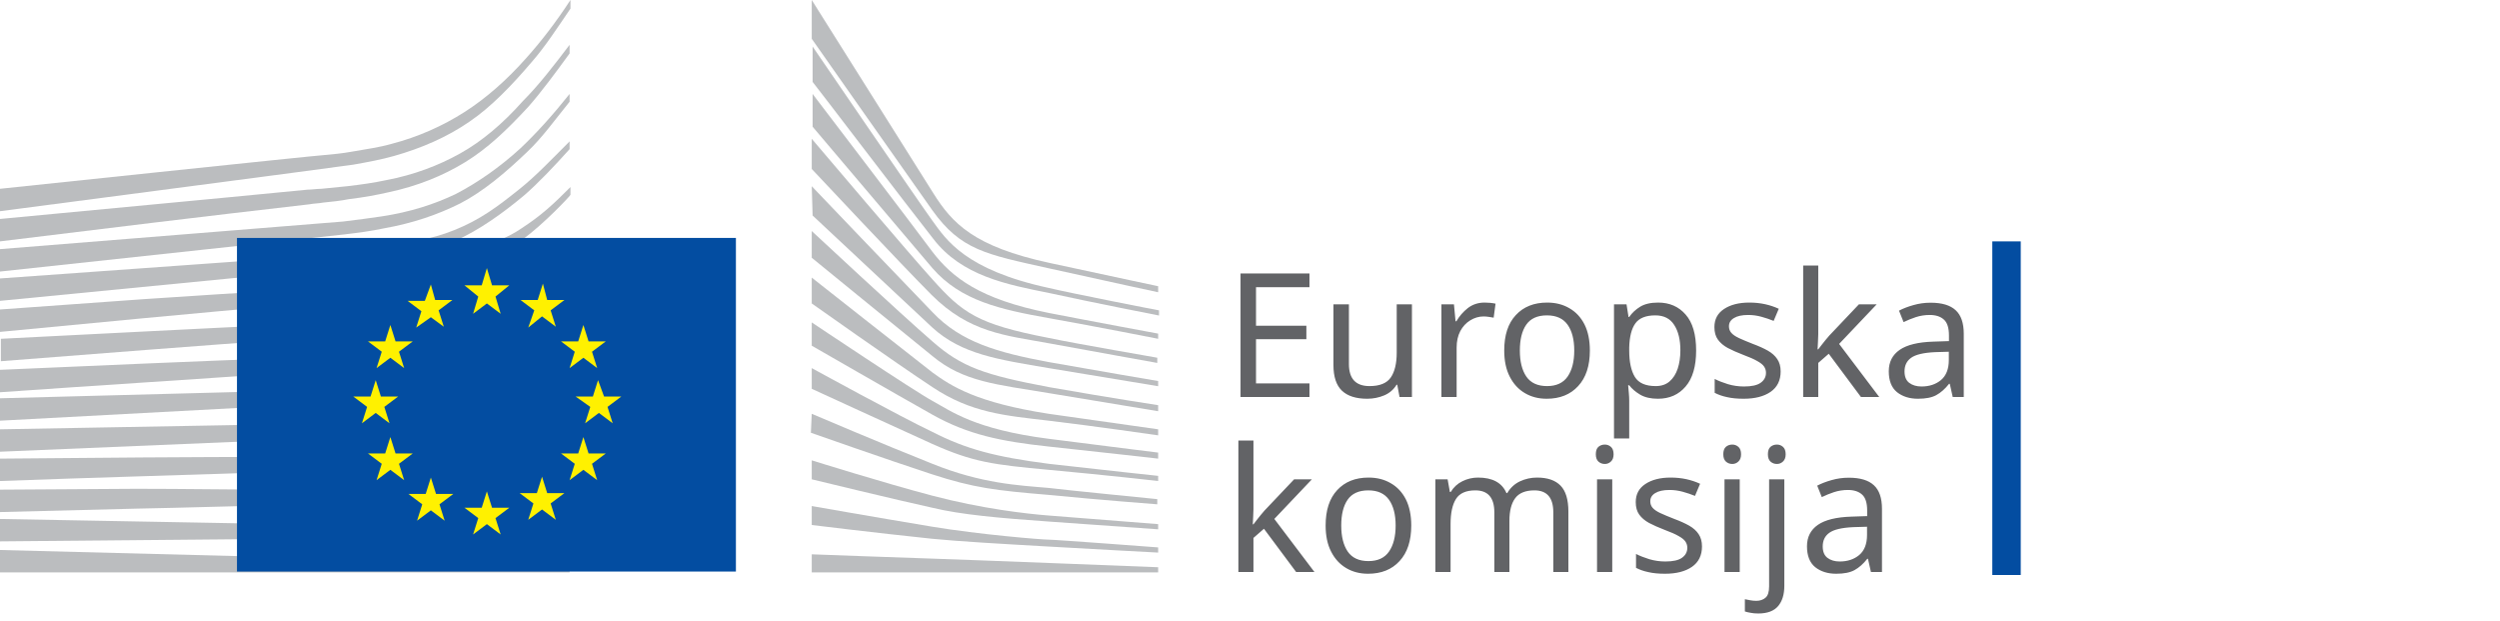
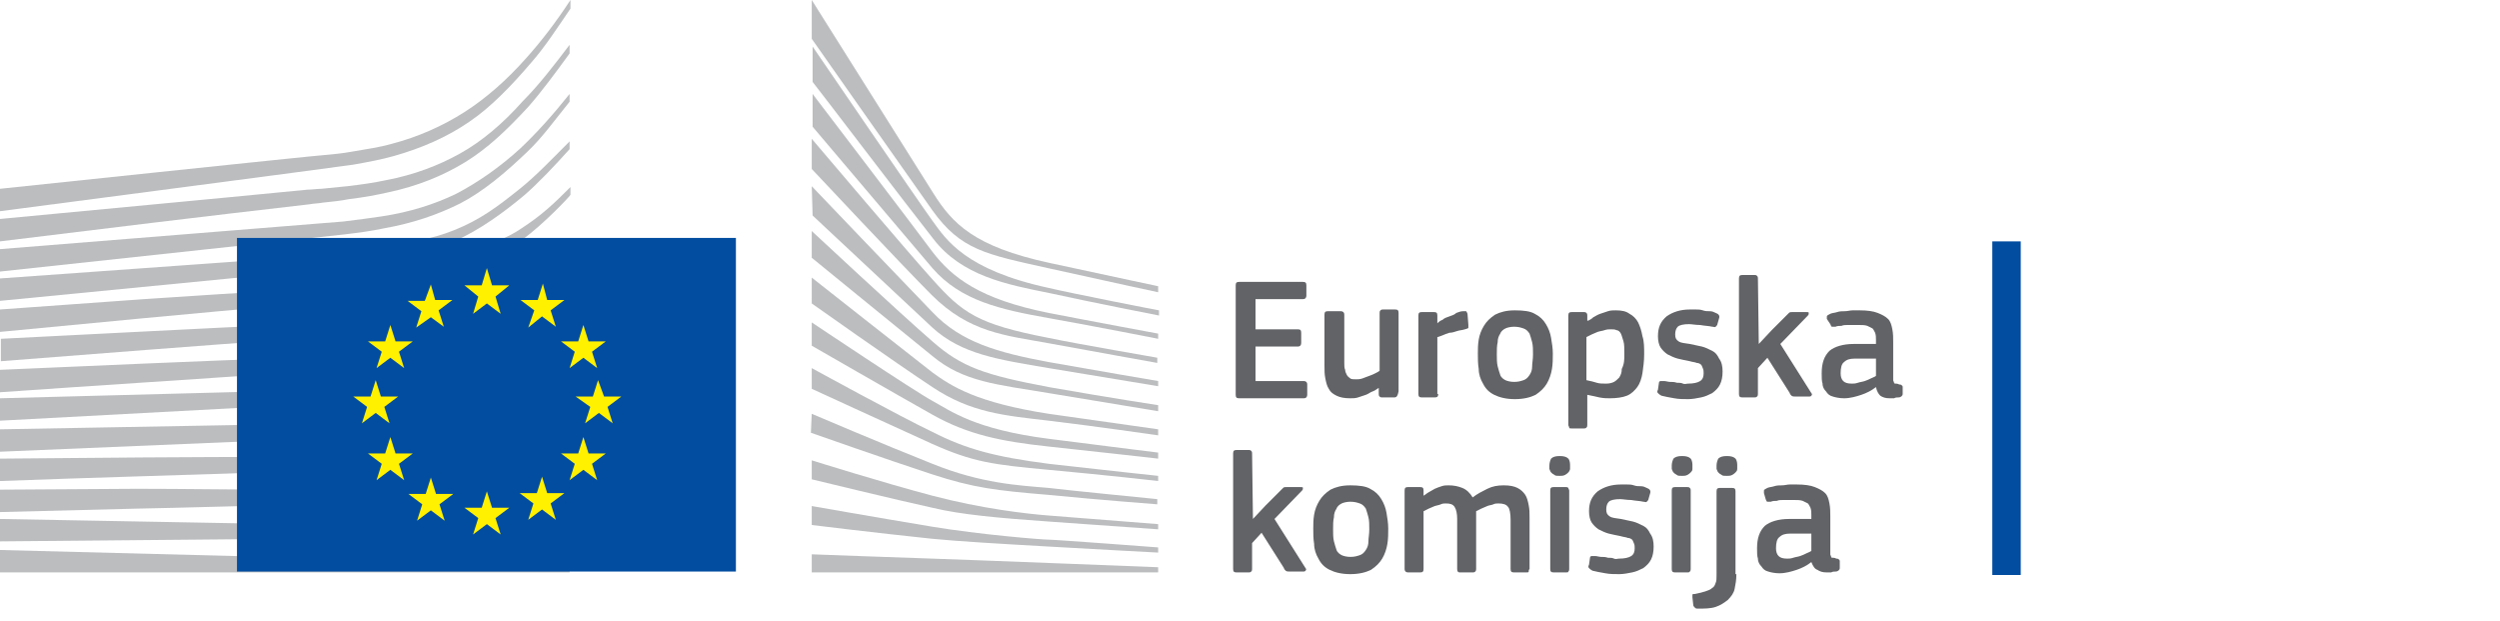
<svg xmlns="http://www.w3.org/2000/svg" version="1.1" id="Layer_1" x="0px" y="0px" viewBox="0 0 290 72" style="enable-background:new 0 0 290 72;" xml:space="preserve">
  <style type="text/css">
	.st0{fill:#BBBDBF;}
	.st1{fill:#034DA1;}
	.st2{fill:#FFF100;}
- 	.st3{fill:#626366;}
- 	.st4{font-family:'ECSquareSansProMedium';}
- 	.st5{font-size:20.068px;}
+ 	.st3{enable-background:new    ;}
+ 	.st4{fill:#626366;}
</style>
  <g>
    <g id="Page-1">
      <g id="Version-2-menu" transform="translate(-131, -108)">
        <g id="Site-header" transform="translate(131, 108)">
          <g id="logo-copy">
            <g id="Group-20">
              <g id="Group-18-Copy">
                <path id="Fill-40" class="st0" d="M0,24.5c0,0,39.8-5.2,41-5.4c1.7-0.3,3.3-0.6,4.7-1c3.2-0.9,6.2-2.2,8.8-4         c2.5-1.7,4.9-4.2,7.2-6.9c1.5-1.7,3-4,4.5-6.2V0c-1.7,2.6-3.4,4.8-5.1,6.7c-2.3,2.6-4.7,4.7-7.2,6.3s-5.4,2.9-8.5,3.7         c-1.4,0.4-2.9,0.6-4.6,0.9c-1.1,0.2-2.2,0.3-3.3,0.4C37,18,0,21.9,0,21.9V24.5z" />
                <path id="Fill-41" class="st0" d="M53.4,17.8c-2.5,1.4-5.4,2.5-8.6,3.1c-1.4,0.3-2.8,0.5-4.5,0.7c-1,0.1-2,0.2-3,0.3         c-0.5,0-1.1,0.1-1.6,0.1C23.5,23.2,11.4,24.3,0,25.4V28c11.4-1.4,23.7-2.9,35.9-4.3c0.5-0.1,1.1-0.1,1.6-0.2         c1-0.1,2-0.2,3-0.4c1.7-0.2,3.3-0.5,4.6-0.8c3.3-0.7,6.3-1.9,8.9-3.5c2.6-1.6,4.8-3.7,7.3-6.4c1.5-1.7,3.2-4,4.8-6.2v-1         c-1.9,2.5-3.6,4.7-5.4,6.5C58.3,14.4,55.9,16.4,53.4,17.8" />
                <path id="Fill-42" class="st0" d="M60.4,17.2c-2.4,2.2-5,4-7.5,5.3c-2.5,1.2-5.3,2.1-8.6,2.6c-1.4,0.2-2.8,0.4-4.5,0.6         L0,28.9v2.6l35.3-3.8l4.6-0.5c1.7-0.2,3.2-0.4,4.6-0.7c3.4-0.6,6.3-1.6,8.9-2.9c2.7-1.4,5.3-3.6,7.8-6         c1.7-1.6,3.2-3.7,4.9-5.8v-0.9C64.1,13.4,62.3,15.4,60.4,17.2" />
                <path id="Fill-43" class="st0" d="M50.8,30.6c-2.3,1.3-4,2.1-7.3,2.4c-2,0.2-4,0.3-6,0.4c-1,0-1.9,0.1-2.9,0.2         c-6,0.3-11.9,0.7-17.9,1.1L0,35.9v2.6l16.8-1.6c5.4-0.5,11.7-1.1,17.9-1.6l4.5-0.3c1.7-0.1,3.2-0.3,4.5-0.5         c3.4-0.4,6.3-1.1,8.9-2.1c2.8-1,5.4-2.7,8-4.6c2.4-1.7,5.6-5.1,5.6-5.2v-0.9c-2.1,2.1-3.4,3.3-5.7,4.8         C57.6,28.5,52.9,29.5,50.8,30.6" />
                <path id="Fill-44" class="st0" d="M51.6,35.6c-2.5,0.7-5.3,1.2-8.6,1.5c-1.3,0.1-2.8,0.2-4.4,0.3l-4.4,0.2         c-11,0.5-22,1.1-34.1,1.7v2.6C11.7,41,23,40.1,34.4,39.3l4.4-0.3c1.7-0.1,3.1-0.2,4.5-0.4c3.4-0.4,6.3-1,8.8-1.8         c2.8-0.9,5.6-2.2,8.2-3.9c1.9-1.2,3.9-2.7,5.9-4.5l0,0c-2.2,1.9-4.3,2.3-6.4,3.6C57.1,33.6,54.4,34.8,51.6,35.6" />
                <path id="Fill-45" class="st0" d="M51.2,39.9c-2.5,0.6-5.3,1-8.6,1.2c-1.3,0.1-2.7,0.2-4.4,0.2l-4.4,0.2         C22.7,41.9,11.5,42.4,0,42.9v2.6c11.4-0.8,22.6-1.5,33.9-2.3l4.4-0.3c1.7-0.1,3.1-0.2,4.4-0.3c3.4-0.3,6.2-0.8,8.8-1.5         c2.9-0.8,5.7-1.9,8.4-3.3c2.1-1.1,4.1-2.4,6.2-4v-1.1c-2.3,1.7-4.5,3-6.7,4.1C56.8,38.2,54,39.2,51.2,39.9" />
                <path id="Fill-46" class="st0" d="M50.8,44.1c-2.5,0.5-5.3,0.8-8.6,0.9c-1.3,0.1-2.6,0.1-4.3,0.2L0,46.2v2.6L33.6,47l4.4-0.2         c1.7-0.1,3.1-0.2,4.4-0.3c3.4-0.3,6.1-0.6,8.7-1.2c2.9-0.6,5.8-1.5,8.5-2.7c2.2-0.9,4.3-2,6.6-3.4v-1c-2.4,1.4-4.7,2.5-7,3.4         C56.5,42.8,53.7,43.6,50.8,44.1" />
                <path id="Fill-47" class="st0" d="M50.5,48.3c-4.7,0.6-9.4,0.7-14.1,0.8c-1.1,0-2.1,0-3.2,0.1L0,49.8v2.6L33.3,51         c1.1,0,2.1-0.1,3.2-0.1c4.7-0.2,9.5-0.4,14.2-1.1c3-0.5,5.9-1.2,8.5-2.1c2.2-0.7,4.5-1.7,6.8-2.9v-1         c-2.4,1.1-4.9,2.1-7.2,2.8C56.3,47.3,53.5,48,50.5,48.3" />
                <path id="Fill-48" class="st0" d="M50.3,52.6C45.9,53,41.5,53,37.1,53c-1.3,0-2.7,0-4,0c-11,0-22,0.1-33.1,0.2v2.6         c10.6-0.4,21.9-0.7,33.2-1.1c1.3,0,2.7-0.1,4-0.1c4.3-0.1,8.8-0.2,13.2-0.7c3.1-0.3,5.9-0.8,8.6-1.5c2.3-0.6,4.7-1.4,7.2-2.3         v-0.9c-2.5,0.9-5,1.6-7.4,2.2C56.1,52,53.3,52.4,50.3,52.6" />
                <path id="Fill-49" class="st0" d="M50.1,56.8c-1.8,0.1-3.8,0.1-6,0.1c-0.8,0-1.7,0-2.5,0L33,56.8c-5.9,0-11.7-0.1-17.2-0.1         L0,56.8v2.6L15.9,59c5.5-0.1,11.3-0.3,17.1-0.4l8.6-0.1c2.4,0,5.5-0.1,8.6-0.3s5.9-0.5,8.6-0.9c2.4-0.4,4.9-0.9,7.4-1.5v-0.9         c-2.5,0.6-5.1,1.1-7.5,1.4C55.9,56.5,53.2,56.7,50.1,56.8" />
                <path id="Fill-50" class="st0" d="M41.5,60.9l-8.6-0.1C22,60.6,11.1,60.4,0,60.2v2.6c10.6-0.1,21.8-0.2,32.9-0.3l8.6-0.1         c2.9,0,5.7-0.1,8.6-0.2c5.9-0.2,11.1-0.6,16.1-1.3V60c-4.9,0.5-10.2,0.8-16.1,0.9C47.2,60.9,44.3,60.9,41.5,60.9" />
                <path id="Fill-51" class="st0" d="M66.1,65.5L0,63.8v2.6h66.1V65.5z" />
                <path id="Fill-52" class="st0" d="M60.2,22c-2.5,2-4.5,3.5-7.5,4.7c-2.7,1.1-5.6,1.5-8.8,2c-2.1,0.3-4.3,0.7-6.4,0.9         c-0.9,0.1-1.7,0.1-2.6,0.2L0,32.3v2.6l34.9-3.4l4.5-0.4c1.7-0.2,3.2-0.3,4.6-0.6c3.4-0.5,6.3-1.4,8.9-2.6         c2.7-1.2,5.5-3.2,8-5.3c1.7-1.5,3.4-3.3,5.2-5.3v-0.9C63.9,18.6,62.1,20.5,60.2,22" />
                <path id="Fill-53" class="st0" d="M94.2,0c0,0,11.9,18.9,14.1,22.4s4.7,6.2,13.5,8.1s12.6,2.7,12.6,2.7v0.7         c0,0-5.6-1.2-12.8-2.8c-7.2-1.6-10.1-2.1-13.4-6.7c-2.7-3.8-14-19.9-14-19.9L94.2,0z" />
                <path id="Fill-54" class="st0" d="M94.2,21.6c0,0,10.8,11.3,14,14.6c3.3,3.5,7.6,4.7,13.5,5.8c5.6,1,12.7,2.2,12.7,2.2v0.6         c0,0-6.7-1.1-12.7-2.1c-5.9-1-10.1-1.6-13.5-4.7c-3-2.8-13.9-13-13.9-13L94.2,21.6L94.2,21.6z" />
                <path id="Fill-55" class="st0" d="M94.2,26.8c0,0,10.3,9.6,14,12.8c3.4,3,6.1,3.9,13.5,5.3c7.4,1.3,12.7,2.1,12.7,2.1v0.7         c0,0-6.7-1.1-12.7-2.1s-9.9-1.3-13.5-4.3c-4.2-3.4-14-11.4-14-11.4V26.8z" />
                <path id="Fill-56" class="st0" d="M94.2,32.2c0,0,11.8,9.3,14,11c2.2,1.6,5.1,3.5,13.5,4.8c8.4,1.2,12.7,1.8,12.7,1.8v0.7         c0,0-7.6-1.1-12.7-1.7c-5.1-0.6-9-0.9-13.5-3.9c-4.4-2.9-14-9.7-14-9.7V32.2z" />
                <path id="Fill-57" class="st0" d="M94.2,37.4c0,0,11.8,7.9,14,9.1c2.2,1.2,4.9,3.3,13.5,4.4c8.6,1.1,12.7,1.6,12.7,1.6v0.7         c0,0-7.1-0.8-12.7-1.4c-5.6-0.6-9.4-1.4-13.5-3.7s-14-8-14-8V37.4z" />
                <path id="Fill-58" class="st0" d="M94.2,42.7c0,0,10.4,5.7,14,7.4c3.9,2,7.3,2.9,13.5,3.7c6.1,0.7,12.7,1.4,12.7,1.4v0.6         c0,0-6.1-0.7-12.7-1.3c-6.5-0.6-8.8-0.9-13.5-3c-4.2-1.9-14-6.4-14-6.4V42.7z" />
                <path id="Fill-59" class="st0" d="M94.2,48c0,0,8.2,3.5,14,5.8c5.7,2.3,10,2.5,13.5,2.8c1.5,0.2,12.6,1.3,12.6,1.3v0.6         c0,0-6.6-0.5-12.7-1.1c-6-0.5-8.6-0.8-13.5-2.4c-4.9-1.6-14-4.8-14-4.8L94.2,48L94.2,48z" />
                <path id="Fill-60" class="st0" d="M94.2,53.4c0,0,8.3,2.6,14,4.1s10.9,2.1,13.5,2.3s12.7,1,12.7,1v0.6c0,0-5.7-0.4-12.7-0.9         c-5.7-0.4-10.2-0.8-13.5-1.6c-3.7-0.8-14-3.3-14-3.3V53.4z" />
                <path id="Fill-61" class="st0" d="M94.2,58.7c0,0,6.8,1.2,14,2.4c5.4,0.9,12.7,1.5,13.5,1.5s12.7,0.9,12.7,0.9v0.6         c0,0-7.6-0.4-12.7-0.7c-5.3-0.3-10.5-0.6-13.5-0.9c-6.7-0.7-14-1.6-14-1.6V58.7z" />
                <path id="Fill-62" class="st0" d="M94.2,64.3c0,0,10.7,0.4,14,0.5s26.2,1,26.2,1v0.6H94.2V64.3z" />
                <path id="Fill-63" class="st0" d="M121.7,33.4c-9.7-2.1-11.9-5.6-13.5-7.8S94.3,5.4,94.3,5.4v4.1c0.5,0.6,11,14.4,14,18.2         c3.3,4.3,8.5,5.3,13.5,6.3c5,1.1,12.7,2.6,12.7,2.6V36C134.4,36,124.2,34,121.7,33.4" />
                <path id="Fill-64" class="st0" d="M121.7,36.3c-8-1.6-11.2-4.1-13.5-7.1c-2.3-3.1-13.9-18.3-13.9-18.3v3.8         c0.5,0.6,11.1,13.1,13.9,16.4c3.3,3.8,7.9,4.8,13.5,5.8s12.7,2.4,12.7,2.4v-0.6C134.4,38.7,126.3,37.2,121.7,36.3" />
                <path id="Fill-65" class="st0" d="M121.7,39.2c-8.3-1.6-10-2.9-13.5-6.8c-2.2-2.4-13.5-15.7-14-16.3v3.5         c0,0,10.5,11.2,13.9,14.6c4.4,4.4,8.6,4.7,13.5,5.6c4.9,0.9,12.7,2.3,12.7,2.3v-0.6C134.4,41.5,125,39.9,121.7,39.2" />
                <path id="Fill-66" class="st1" d="M85.4,27.6H27.5v38.7h57.9V27.6z" />
                <path id="Fill-67" class="st2" d="M57.1,33.1h2l-1.6,1.3l0.6,2l-1.6-1.2l-1.6,1.2l0.6-2l-1.6-1.3h2l0.6-2L57.1,33.1z" />
                <path id="Fill-68" class="st2" d="M57.1,58.9h2l-1.6,1.2l0.6,1.9l-1.6-1.2L54.9,62l0.6-1.9l-1.6-1.2h2l0.6-1.9L57.1,58.9z" />
                <path id="Fill-69" class="st2" d="M63.5,57.2h2l-1.6,1.2l0.6,1.9l-1.6-1.2l-1.6,1.2l0.6-1.9l-1.6-1.2h2l0.6-1.9L63.5,57.2z" />
                <path id="Fill-70" class="st2" d="M63.5,34.8h2L63.9,36l0.6,1.9l-1.6-1.2L61.3,38l0.7-2l-1.6-1.2h2l0.6-1.9L63.5,34.8z" />
                <path id="Fill-71" class="st2" d="M68.3,39.6h2l-1.6,1.2l0.6,1.9l-1.6-1.2l-1.6,1.2l0.6-1.9l-1.6-1.2h2l0.6-1.9L68.3,39.6z" />
                <path id="Fill-72" class="st2" d="M68.3,52.6h2l-1.6,1.2l0.6,1.9l-1.6-1.2l-1.6,1.2l0.6-1.9l-1.6-1.2h2l0.6-1.9L68.3,52.6z" />
                <path id="Fill-73" class="st2" d="M70.1,46h2l-1.6,1.2l0.6,1.9l-1.6-1.2l-1.6,1.2l0.6-1.9L66.8,46h2l0.6-1.9L70.1,46z" />
                <path id="Fill-74" class="st2" d="M50.5,34.8h2L50.9,36l0.6,1.9L50,36.8L48.3,38l0.6-1.9l-1.6-1.2h2L50,33L50.5,34.8z" />
                <path id="Fill-75" class="st2" d="M45.9,39.6h2l-1.6,1.2l0.6,1.9l-1.6-1.2l-1.6,1.2l0.6-1.9l-1.6-1.2h2l0.6-1.9L45.9,39.6z" />
                <path id="Fill-76" class="st2" d="M44.2,46h2l-1.6,1.2l0.6,1.9l-1.6-1.2L42,49.1l0.6-1.9L41,46h2l0.6-1.9L44.2,46z" />
                <path id="Fill-77" class="st2" d="M45.9,52.6h2l-1.6,1.2l0.6,1.9l-1.6-1.2l-1.6,1.2l0.6-1.9l-1.6-1.2h2l0.6-1.9L45.9,52.6z" />
                <path id="Fill-78" class="st2" d="M50.6,57.3h2L51,58.5l0.6,1.9L50,59.2l-1.6,1.2l0.6-1.9l-1.6-1.2h2l0.6-1.9L50.6,57.3z" />
              </g>
            </g>
          </g>
        </g>
      </g>
    </g>
-     <text transform="matrix(1 0 0 1 142.0059 46.0515)" class="st3 st4 st5">Europska</text>
-     <text transform="matrix(1 0 0 1 142.0059 66.3515)" class="st3 st4 st5">komisija</text>
+     <g class="st3">
+       <path class="st4" d="M143.4,33.1c0-0.3,0.1-0.4,0.4-0.4h7.4c0.3,0,0.4,0.1,0.4,0.4v1.2c0,0.2-0.1,0.4-0.4,0.4h-5.5v3.5h4.9    c0.3,0,0.4,0.1,0.4,0.4v1.2c0,0.2-0.1,0.4-0.4,0.4h-4.9v4h5.6c0.2,0,0.4,0.1,0.4,0.4v1.2c0,0.2-0.1,0.4-0.4,0.4h-7.5    c-0.3,0-0.4-0.1-0.4-0.4V33.1z" />
+       <path class="st4" d="M161.8,46.1h-1.4c-0.1,0-0.2,0-0.3-0.1c-0.1-0.1-0.1-0.2-0.1-0.3V45l0,0c-0.2,0.1-0.4,0.3-0.7,0.4    s-0.5,0.3-0.8,0.4s-0.6,0.2-0.9,0.3s-0.6,0.1-0.9,0.1c-0.7,0-1.2-0.1-1.6-0.3c-0.4-0.2-0.7-0.4-0.9-0.8c-0.2-0.3-0.3-0.7-0.4-1.2    c-0.1-0.5-0.1-0.9-0.1-1.5v-5.9c0-0.3,0.1-0.4,0.4-0.4h1.5c0.2,0,0.4,0.1,0.4,0.4v5.6c0,0.3,0,0.6,0.1,0.8c0,0.2,0.1,0.4,0.2,0.6    c0.1,0.2,0.3,0.3,0.4,0.4s0.4,0.1,0.7,0.1c0.2,0,0.4,0,0.7-0.1c0.3-0.1,0.5-0.2,0.8-0.3c0.3-0.1,0.5-0.2,0.7-0.3s0.4-0.2,0.5-0.3    v-6.7c0-0.1,0-0.2,0.1-0.3s0.2-0.1,0.3-0.1h1.4c0.3,0,0.4,0.1,0.4,0.4v9.1C162.2,45.9,162.1,46.1,161.8,46.1z" />
+       <path class="st4" d="M166.9,45.7c0,0.3-0.1,0.4-0.4,0.4h-1.5c-0.3,0-0.4-0.1-0.4-0.4v-9.1c0-0.3,0.1-0.4,0.4-0.4h1.4    c0.3,0,0.4,0.1,0.4,0.4v0.9l0,0c0.1-0.1,0.3-0.3,0.6-0.4c0.2-0.2,0.5-0.3,0.8-0.4s0.6-0.2,0.8-0.4c0.3-0.1,0.5-0.2,0.8-0.2    c0.1,0,0.2,0,0.3,0c0.1,0,0.1,0.1,0.2,0.3l0.1,1.3c0,0.1,0,0.3,0,0.3c0,0.1-0.1,0.1-0.4,0.2c-0.3,0.1-0.6,0.1-0.9,0.2    s-0.6,0.2-0.9,0.2c-0.3,0.1-0.6,0.2-0.8,0.3c-0.3,0.1-0.5,0.2-0.6,0.2V45.7z" />
+       <path class="st4" d="M180.2,41c0,0.6,0,1.2-0.1,1.8c-0.1,0.6-0.3,1.2-0.6,1.7c-0.3,0.5-0.7,0.9-1.3,1.3c-0.6,0.3-1.4,0.5-2.4,0.5    c-1,0-1.8-0.2-2.4-0.5s-1-0.7-1.3-1.3c-0.3-0.5-0.5-1.1-0.5-1.7c-0.1-0.6-0.1-1.2-0.1-1.8c0-0.5,0-1,0.1-1.6s0.3-1.1,0.6-1.6    c0.3-0.5,0.7-0.9,1.3-1.3c0.6-0.3,1.3-0.5,2.3-0.5c1,0,1.8,0.1,2.3,0.4c0.6,0.3,1,0.7,1.3,1.2s0.5,1,0.6,1.6    C180.1,39.8,180.2,40.4,180.2,41z M177.9,41.1c0-0.5,0-1-0.1-1.4s-0.2-0.7-0.3-1c-0.2-0.3-0.4-0.5-0.7-0.6    c-0.3-0.1-0.6-0.2-1.1-0.2c-0.4,0-0.8,0.1-1,0.2s-0.5,0.3-0.6,0.6c-0.2,0.3-0.3,0.6-0.3,1c-0.1,0.4-0.1,0.9-0.1,1.4    c0,0.5,0,1,0.1,1.4c0.1,0.4,0.2,0.7,0.3,1c0.1,0.3,0.4,0.5,0.6,0.6s0.6,0.2,1,0.2c0.5,0,0.8-0.1,1.1-0.2c0.3-0.1,0.5-0.3,0.7-0.6    c0.2-0.3,0.3-0.6,0.3-1S177.9,41.7,177.9,41.1z" />
+       <path class="st4" d="M190.8,41.1c0,0.8-0.1,1.5-0.2,2.2c-0.1,0.6-0.3,1.2-0.6,1.6c-0.3,0.4-0.7,0.8-1.2,1c-0.5,0.2-1.2,0.3-2,0.3    c-0.3,0-0.7,0-1.2-0.1c-0.4-0.1-0.9-0.2-1.4-0.3l0,0v3.5c0,0.1,0,0.2-0.1,0.3s-0.2,0.1-0.3,0.1h-1.4c-0.2,0-0.3,0-0.3-0.1    c0-0.1-0.1-0.2-0.1-0.3V36.6c0-0.3,0.1-0.4,0.4-0.4h1.4c0.1,0,0.2,0,0.3,0.1s0.1,0.2,0.1,0.3v0.6l0.1,0c0.2-0.1,0.4-0.2,0.6-0.4    c0.2-0.1,0.5-0.3,0.8-0.4c0.3-0.1,0.6-0.2,0.9-0.3c0.3-0.1,0.6-0.1,0.9-0.1c0.7,0,1.2,0.1,1.6,0.4c0.4,0.2,0.8,0.6,1,1    c0.2,0.4,0.4,1,0.5,1.6C190.8,39.6,190.8,40.3,190.8,41.1z M188.5,41.1c0-0.6,0-1.2-0.1-1.5s-0.2-0.7-0.3-0.9    c-0.1-0.2-0.3-0.4-0.5-0.4c-0.2-0.1-0.4-0.1-0.7-0.1c-0.2,0-0.4,0-0.7,0.1c-0.3,0.1-0.5,0.1-0.8,0.2c-0.2,0.1-0.5,0.2-0.7,0.3    c-0.2,0.1-0.4,0.2-0.6,0.3v5c0.5,0.1,0.9,0.2,1.2,0.3s0.7,0.1,1.1,0.1c0.4,0,0.7-0.1,0.9-0.2c0.2-0.1,0.4-0.3,0.6-0.5    c0.2-0.3,0.3-0.6,0.3-1C188.5,42.2,188.5,41.7,188.5,41.1z" />
+       <path class="st4" d="M199.9,43.1c0,0.6-0.1,1.1-0.3,1.5s-0.5,0.7-0.9,1c-0.4,0.2-0.8,0.4-1.3,0.5c-0.5,0.1-1,0.2-1.5,0.2    c-0.5,0-1.1,0-1.6-0.1c-0.6-0.1-1.1-0.2-1.5-0.3c-0.2-0.1-0.3-0.2-0.4-0.3c-0.1-0.1-0.1-0.2,0-0.4l0.1-0.7c0-0.2,0.1-0.3,0.2-0.3    s0.2,0,0.4,0c0.2,0,0.5,0.1,0.7,0.1c0.3,0,0.5,0,0.8,0.1c0.3,0,0.5,0,0.7,0.1s0.4,0,0.6,0c0.6,0,1.1-0.1,1.4-0.3s0.4-0.5,0.4-0.9    c0-0.2,0-0.4-0.1-0.6s-0.1-0.3-0.2-0.4c-0.1-0.1-0.3-0.2-0.5-0.2c-0.2-0.1-0.5-0.1-0.8-0.2c-0.5-0.1-1-0.2-1.4-0.3    c-0.4-0.1-0.8-0.3-1.2-0.5c-0.3-0.2-0.6-0.5-0.8-0.8c-0.2-0.3-0.3-0.8-0.3-1.3c0-1,0.3-1.7,1-2.3c0.7-0.5,1.6-0.8,2.7-0.8    c0.2,0,0.4,0,0.7,0s0.5,0,0.8,0.1s0.5,0.1,0.8,0.1s0.5,0.1,0.7,0.2c0.3,0.1,0.5,0.3,0.4,0.6l-0.2,0.7c0,0.1-0.1,0.2-0.2,0.3    s-0.2,0-0.4,0c-0.4-0.1-0.9-0.1-1.4-0.2c-0.5,0-1-0.1-1.3-0.1c-0.6,0-1.1,0.1-1.3,0.3c-0.2,0.2-0.3,0.5-0.3,0.9    c0,0.4,0.1,0.6,0.4,0.8s0.7,0.2,1.3,0.3c0.5,0.1,0.9,0.2,1.4,0.3c0.4,0.1,0.8,0.3,1.2,0.5s0.6,0.5,0.8,0.9    C199.8,42,199.9,42.5,199.9,43.1z" />
+       <path class="st4" d="M204.1,39.9l1.5-1.6l1.7-1.7c0.1-0.1,0.2-0.2,0.3-0.3c0.1-0.1,0.2-0.1,0.4-0.1h1.6c0.2,0,0.3,0,0.3,0.1    c0,0.1,0,0.2-0.1,0.3l-3.2,3.3l3.6,5.7c0.1,0.1,0.1,0.2,0,0.3s-0.1,0.1-0.3,0.1h-1.5c-0.2,0-0.4,0-0.5-0.1    c-0.1-0.1-0.2-0.2-0.2-0.3l-2.6-4.1l-1.1,1.2v3c0,0.1,0,0.2-0.1,0.3s-0.2,0.1-0.3,0.1h-1.4c-0.3,0-0.4-0.1-0.4-0.4V32.3    c0-0.3,0.1-0.4,0.4-0.4h1.4c0.1,0,0.2,0,0.3,0.1c0.1,0.1,0.1,0.2,0.1,0.3L204.1,39.9L204.1,39.9z" />
+       <path class="st4" d="M217.7,44.9c-0.5,0.4-1.1,0.7-1.7,0.9c-0.6,0.2-1.3,0.4-2,0.4c-0.5,0-1-0.1-1.3-0.2c-0.4-0.1-0.6-0.3-0.8-0.6    c-0.2-0.2-0.4-0.5-0.4-0.9c-0.1-0.3-0.1-0.7-0.1-1.2c0-1.2,0.3-2,0.9-2.6c0.6-0.5,1.6-0.8,2.8-0.8h2.6v-0.5c0-0.3,0-0.5-0.1-0.8    c-0.1-0.2-0.2-0.4-0.3-0.5c-0.2-0.1-0.4-0.2-0.6-0.3c-0.3-0.1-0.6-0.1-1-0.1c-0.2,0-0.4,0-0.6,0s-0.5,0-0.7,0    c-0.2,0-0.5,0-0.7,0.1c-0.2,0-0.5,0-0.7,0.1c-0.2,0-0.3,0-0.4,0c-0.1,0-0.1-0.1-0.2-0.3L212,37c0-0.1,0-0.2,0-0.3s0.2-0.2,0.4-0.3    c0.2-0.1,0.5-0.1,0.8-0.2c0.3-0.1,0.6-0.1,0.9-0.1s0.6-0.1,0.9-0.1c0.3,0,0.6,0,0.8,0c0.9,0,1.6,0.1,2.1,0.3    c0.5,0.2,0.9,0.4,1.2,0.7c0.3,0.3,0.4,0.7,0.5,1.2c0.1,0.5,0.1,1,0.1,1.5v3.9c0,0.2,0,0.4,0,0.5c0,0.1,0.1,0.2,0.1,0.3    s0.1,0.1,0.2,0.1c0.1,0,0.2,0,0.4,0.1c0.1,0,0.2,0,0.3,0.1s0.1,0.1,0.1,0.2v0.8c0,0.2-0.2,0.4-0.5,0.4c-0.2,0-0.3,0-0.5,0.1    c-0.2,0-0.3,0-0.5,0c-0.5,0-0.8-0.1-1.1-0.3C218,45.7,217.8,45.4,217.7,44.9L217.7,44.9z M217.6,41.6h-2.4c-0.5,0-0.9,0.1-1.2,0.4    c-0.3,0.2-0.4,0.7-0.4,1.3c0,0.4,0.1,0.7,0.3,0.9s0.5,0.3,1,0.3c0.2,0,0.4,0,0.7-0.1c0.3-0.1,0.5-0.1,0.8-0.2    c0.3-0.1,0.5-0.2,0.7-0.3c0.2-0.1,0.5-0.2,0.6-0.3V41.6z" />
+     </g>
+     <g class="st3">
+       <path class="st4" d="M145.4,60.2l1.5-1.6l1.7-1.7c0.1-0.1,0.2-0.2,0.3-0.3c0.1-0.1,0.2-0.1,0.4-0.1h1.6c0.2,0,0.3,0,0.3,0.1    s0,0.2-0.1,0.3l-3.2,3.3l3.6,5.7c0.1,0.1,0.1,0.2,0,0.3s-0.1,0.1-0.3,0.1h-1.5c-0.2,0-0.4,0-0.5-0.1c-0.1-0.1-0.2-0.2-0.2-0.3    l-2.6-4.1l-1.1,1.2v3c0,0.1,0,0.2-0.1,0.3c-0.1,0.1-0.2,0.1-0.3,0.1h-1.4c-0.3,0-0.4-0.1-0.4-0.4V52.6c0-0.3,0.1-0.4,0.4-0.4h1.4    c0.1,0,0.2,0,0.3,0.1c0.1,0.1,0.1,0.2,0.1,0.3L145.4,60.2L145.4,60.2z" />
+       <path class="st4" d="M161.1,61.3c0,0.6,0,1.2-0.1,1.8c-0.1,0.6-0.3,1.2-0.6,1.7c-0.3,0.5-0.7,0.9-1.3,1.3    c-0.6,0.3-1.4,0.5-2.4,0.5c-1,0-1.8-0.2-2.4-0.5s-1-0.7-1.3-1.3c-0.3-0.5-0.5-1.1-0.5-1.7c-0.1-0.6-0.1-1.2-0.1-1.8    c0-0.5,0-1,0.1-1.6s0.3-1.1,0.6-1.6c0.3-0.5,0.7-0.9,1.3-1.3c0.6-0.3,1.3-0.5,2.3-0.5c1,0,1.8,0.1,2.3,0.4c0.6,0.3,1,0.7,1.3,1.2    s0.5,1,0.6,1.6C161,60.1,161.1,60.7,161.1,61.3z M158.9,61.4c0-0.5,0-1-0.1-1.4s-0.2-0.7-0.3-1c-0.2-0.3-0.4-0.5-0.7-0.6    c-0.3-0.1-0.6-0.2-1.1-0.2c-0.4,0-0.8,0.1-1,0.2s-0.5,0.3-0.6,0.6c-0.2,0.3-0.3,0.6-0.3,1c-0.1,0.4-0.1,0.9-0.1,1.4    c0,0.5,0,1,0.1,1.4c0.1,0.4,0.2,0.7,0.3,1c0.1,0.3,0.4,0.5,0.6,0.6s0.6,0.2,1,0.2c0.5,0,0.8-0.1,1.1-0.2c0.3-0.1,0.5-0.3,0.7-0.6    c0.2-0.3,0.3-0.6,0.3-1S158.9,62,158.9,61.4z" />
+       <path class="st4" d="M177.4,66.3c0,0.1-0.1,0.1-0.3,0.1h-1.4c-0.3,0-0.4-0.1-0.4-0.4v-5.7c0-0.7-0.1-1.3-0.3-1.5    c-0.2-0.3-0.6-0.4-1.1-0.4c-0.2,0-0.4,0-0.6,0.1c-0.2,0.1-0.5,0.1-0.7,0.2c-0.2,0.1-0.5,0.2-0.7,0.3c-0.2,0.1-0.4,0.2-0.6,0.3    c0,0.1,0,0.2,0,0.4s0,0.4,0,0.6V66c0,0.1,0,0.2-0.1,0.3c-0.1,0.1-0.2,0.1-0.3,0.1h-1.5c-0.2,0-0.3-0.1-0.3-0.4v-5.8    c0-0.6-0.1-1.1-0.3-1.4c-0.2-0.3-0.5-0.4-1-0.4c-0.2,0-0.4,0-0.6,0.1s-0.4,0.1-0.7,0.2c-0.2,0.1-0.5,0.2-0.7,0.3s-0.4,0.2-0.6,0.3    V66c0,0.3-0.1,0.4-0.4,0.4h-1.4c-0.2,0-0.4-0.1-0.4-0.4v-9.1c0-0.3,0.1-0.4,0.4-0.4h1.4c0.3,0,0.4,0.1,0.4,0.4v0.6l0,0    c0.2-0.1,0.4-0.3,0.6-0.4s0.5-0.3,0.7-0.4s0.5-0.2,0.8-0.3c0.3-0.1,0.5-0.1,0.8-0.1c0.6,0,1.1,0.1,1.6,0.3s0.9,0.6,1.2,1.1    c0.5-0.4,1.1-0.7,1.7-1c0.6-0.3,1.2-0.4,1.9-0.4c0.7,0,1.2,0.1,1.6,0.3c0.4,0.2,0.7,0.5,0.9,0.8c0.2,0.3,0.3,0.7,0.4,1.2    c0.1,0.5,0.1,0.9,0.1,1.4V66C177.4,66.1,177.4,66.2,177.4,66.3z" />
+       <path class="st4" d="M182.2,53.9c0,0.2,0,0.3,0,0.5c0,0.1-0.1,0.3-0.2,0.4c-0.1,0.1-0.2,0.2-0.4,0.3c-0.2,0.1-0.4,0.1-0.6,0.1    c-0.3,0-0.5,0-0.6-0.1c-0.2-0.1-0.3-0.2-0.4-0.3c-0.1-0.1-0.1-0.2-0.2-0.4c0-0.1,0-0.3,0-0.4c0-0.3,0.1-0.6,0.2-0.8    c0.2-0.2,0.5-0.3,1-0.3c0.5,0,0.8,0.1,1,0.3C182.1,53.3,182.2,53.6,182.2,53.9z M182.1,66c0,0.1,0,0.2-0.1,0.3    c0,0.1-0.1,0.1-0.3,0.1h-1.4c-0.3,0-0.4-0.1-0.4-0.4v-9.1c0-0.3,0.1-0.4,0.4-0.4h1.4c0.1,0,0.2,0,0.3,0.1c0,0.1,0.1,0.2,0.1,0.3    V66z" />
+       <path class="st4" d="M191.9,63.4c0,0.6-0.1,1.1-0.3,1.5s-0.5,0.7-0.9,1c-0.4,0.2-0.8,0.4-1.3,0.5c-0.5,0.1-1,0.2-1.5,0.2    c-0.5,0-1.1,0-1.6-0.1c-0.6-0.1-1.1-0.2-1.5-0.3c-0.2-0.1-0.3-0.2-0.4-0.3c-0.1-0.1-0.1-0.2,0-0.4l0.1-0.7c0-0.2,0.1-0.3,0.2-0.3    s0.2,0,0.4,0c0.2,0,0.5,0.1,0.7,0.1c0.3,0,0.5,0,0.8,0.1c0.3,0,0.5,0,0.7,0.1s0.4,0,0.6,0c0.6,0,1.1-0.1,1.4-0.3s0.4-0.5,0.4-0.9    c0-0.2,0-0.4-0.1-0.6s-0.1-0.3-0.2-0.4c-0.1-0.1-0.3-0.2-0.5-0.2c-0.2-0.1-0.5-0.1-0.8-0.2c-0.5-0.1-1-0.2-1.4-0.3    c-0.4-0.1-0.8-0.3-1.2-0.5c-0.3-0.2-0.6-0.5-0.8-0.8c-0.2-0.3-0.3-0.8-0.3-1.3c0-1,0.3-1.7,1-2.3c0.7-0.5,1.6-0.8,2.7-0.8    c0.2,0,0.4,0,0.7,0s0.5,0,0.8,0.1s0.5,0.1,0.8,0.1s0.5,0.1,0.7,0.2c0.3,0.1,0.5,0.3,0.4,0.6l-0.2,0.7c0,0.1-0.1,0.2-0.2,0.3    s-0.2,0-0.4,0c-0.4-0.1-0.9-0.1-1.4-0.2c-0.5,0-1-0.1-1.3-0.1c-0.6,0-1.1,0.1-1.3,0.3c-0.2,0.2-0.3,0.5-0.3,0.9    c0,0.4,0.1,0.6,0.4,0.8s0.7,0.2,1.3,0.3c0.5,0.1,0.9,0.2,1.4,0.3c0.4,0.1,0.8,0.3,1.2,0.5s0.6,0.5,0.8,0.9    C191.8,62.3,191.9,62.8,191.9,63.4z" />
+       <path class="st4" d="M196.4,53.9c0,0.2,0,0.3,0,0.5s-0.1,0.3-0.2,0.4c-0.1,0.1-0.2,0.2-0.4,0.3c-0.2,0.1-0.4,0.1-0.6,0.1    c-0.3,0-0.5,0-0.6-0.1c-0.2-0.1-0.3-0.2-0.4-0.3c-0.1-0.1-0.1-0.2-0.2-0.4c0-0.1,0-0.3,0-0.4c0-0.3,0.1-0.6,0.2-0.8    c0.2-0.2,0.5-0.3,1-0.3c0.5,0,0.8,0.1,1,0.3C196.3,53.3,196.4,53.6,196.4,53.9z M196.2,66c0,0.1,0,0.2-0.1,0.3s-0.1,0.1-0.3,0.1    h-1.4c-0.3,0-0.4-0.1-0.4-0.4v-9.1c0-0.3,0.1-0.4,0.4-0.4h1.4c0.1,0,0.2,0,0.3,0.1s0.1,0.2,0.1,0.3V66z" />
+       <path class="st4" d="M201.5,66.6c0,0.7-0.1,1.2-0.2,1.7c-0.1,0.5-0.4,0.9-0.8,1.3c-0.4,0.3-0.8,0.6-1.4,0.8    c-0.6,0.2-1.3,0.2-2.1,0.2c-0.1,0-0.2,0-0.3-0.1c-0.1-0.1-0.2-0.2-0.2-0.3l-0.1-0.9c0-0.2,0-0.3,0-0.3c0-0.1,0.1-0.1,0.3-0.1    c0.5-0.1,0.9-0.2,1.2-0.3s0.6-0.2,0.8-0.4c0.2-0.1,0.3-0.3,0.4-0.6c0.1-0.2,0.1-0.5,0.1-0.9v-9.7c0-0.3,0.1-0.4,0.4-0.4h1.4    c0.3,0,0.4,0.1,0.4,0.4V66.6z M201.6,53.9c0,0.2,0,0.3,0,0.5s-0.1,0.3-0.2,0.4c-0.1,0.1-0.2,0.2-0.4,0.3s-0.4,0.1-0.6,0.1    c-0.3,0-0.5,0-0.6-0.1c-0.2-0.1-0.3-0.2-0.4-0.3c-0.1-0.1-0.1-0.2-0.2-0.4c0-0.1,0-0.3,0-0.4c0-0.3,0.1-0.6,0.2-0.8    c0.2-0.2,0.5-0.3,1-0.3c0.5,0,0.8,0.1,1,0.3C201.5,53.3,201.6,53.6,201.6,53.9z" />
+       <path class="st4" d="M210.2,65.2c-0.5,0.4-1.1,0.7-1.7,0.9c-0.6,0.2-1.3,0.4-2,0.4c-0.5,0-1-0.1-1.3-0.2c-0.4-0.1-0.6-0.3-0.8-0.6    c-0.2-0.2-0.4-0.5-0.4-0.9c-0.1-0.3-0.1-0.7-0.1-1.2c0-1.2,0.3-2,0.9-2.6c0.6-0.5,1.6-0.8,2.8-0.8h2.6v-0.5c0-0.3,0-0.5-0.1-0.8    c-0.1-0.2-0.2-0.4-0.3-0.5c-0.2-0.1-0.4-0.2-0.6-0.3c-0.3-0.1-0.6-0.1-1-0.1c-0.2,0-0.4,0-0.6,0s-0.5,0-0.7,0    c-0.2,0-0.5,0-0.7,0.1c-0.2,0-0.5,0-0.7,0.1c-0.2,0-0.3,0-0.4,0c-0.1,0-0.1-0.1-0.2-0.3l-0.2-0.7c0-0.1,0-0.2,0-0.3    s0.2-0.2,0.4-0.3c0.2-0.1,0.5-0.1,0.8-0.2c0.3-0.1,0.6-0.1,0.9-0.1s0.6-0.1,0.9-0.1c0.3,0,0.6,0,0.8,0c0.9,0,1.6,0.1,2.1,0.3    c0.5,0.2,0.9,0.4,1.2,0.7c0.3,0.3,0.4,0.7,0.5,1.2c0.1,0.5,0.1,1,0.1,1.5v3.9c0,0.2,0,0.4,0,0.5c0,0.1,0.1,0.2,0.1,0.3    s0.1,0.1,0.2,0.1c0.1,0,0.2,0,0.4,0.1c0.1,0,0.2,0,0.3,0.1s0.1,0.1,0.1,0.2v0.8c0,0.2-0.2,0.4-0.5,0.4c-0.2,0-0.3,0-0.5,0.1    c-0.2,0-0.3,0-0.5,0c-0.5,0-0.8-0.1-1.1-0.3C210.6,66,210.4,65.7,210.2,65.2L210.2,65.2z M210.1,61.9h-2.4c-0.5,0-0.9,0.1-1.2,0.4    c-0.3,0.2-0.4,0.7-0.4,1.3c0,0.4,0.1,0.7,0.3,0.9s0.5,0.3,1,0.3c0.2,0,0.4,0,0.7-0.1c0.3-0.1,0.5-0.1,0.8-0.2    c0.3-0.1,0.5-0.2,0.7-0.3c0.2-0.1,0.5-0.2,0.6-0.3V61.9z" />
+     </g>
    <rect x="231.2" y="28" class="st1" width="3.3" height="38.7" />
  </g>
</svg>
